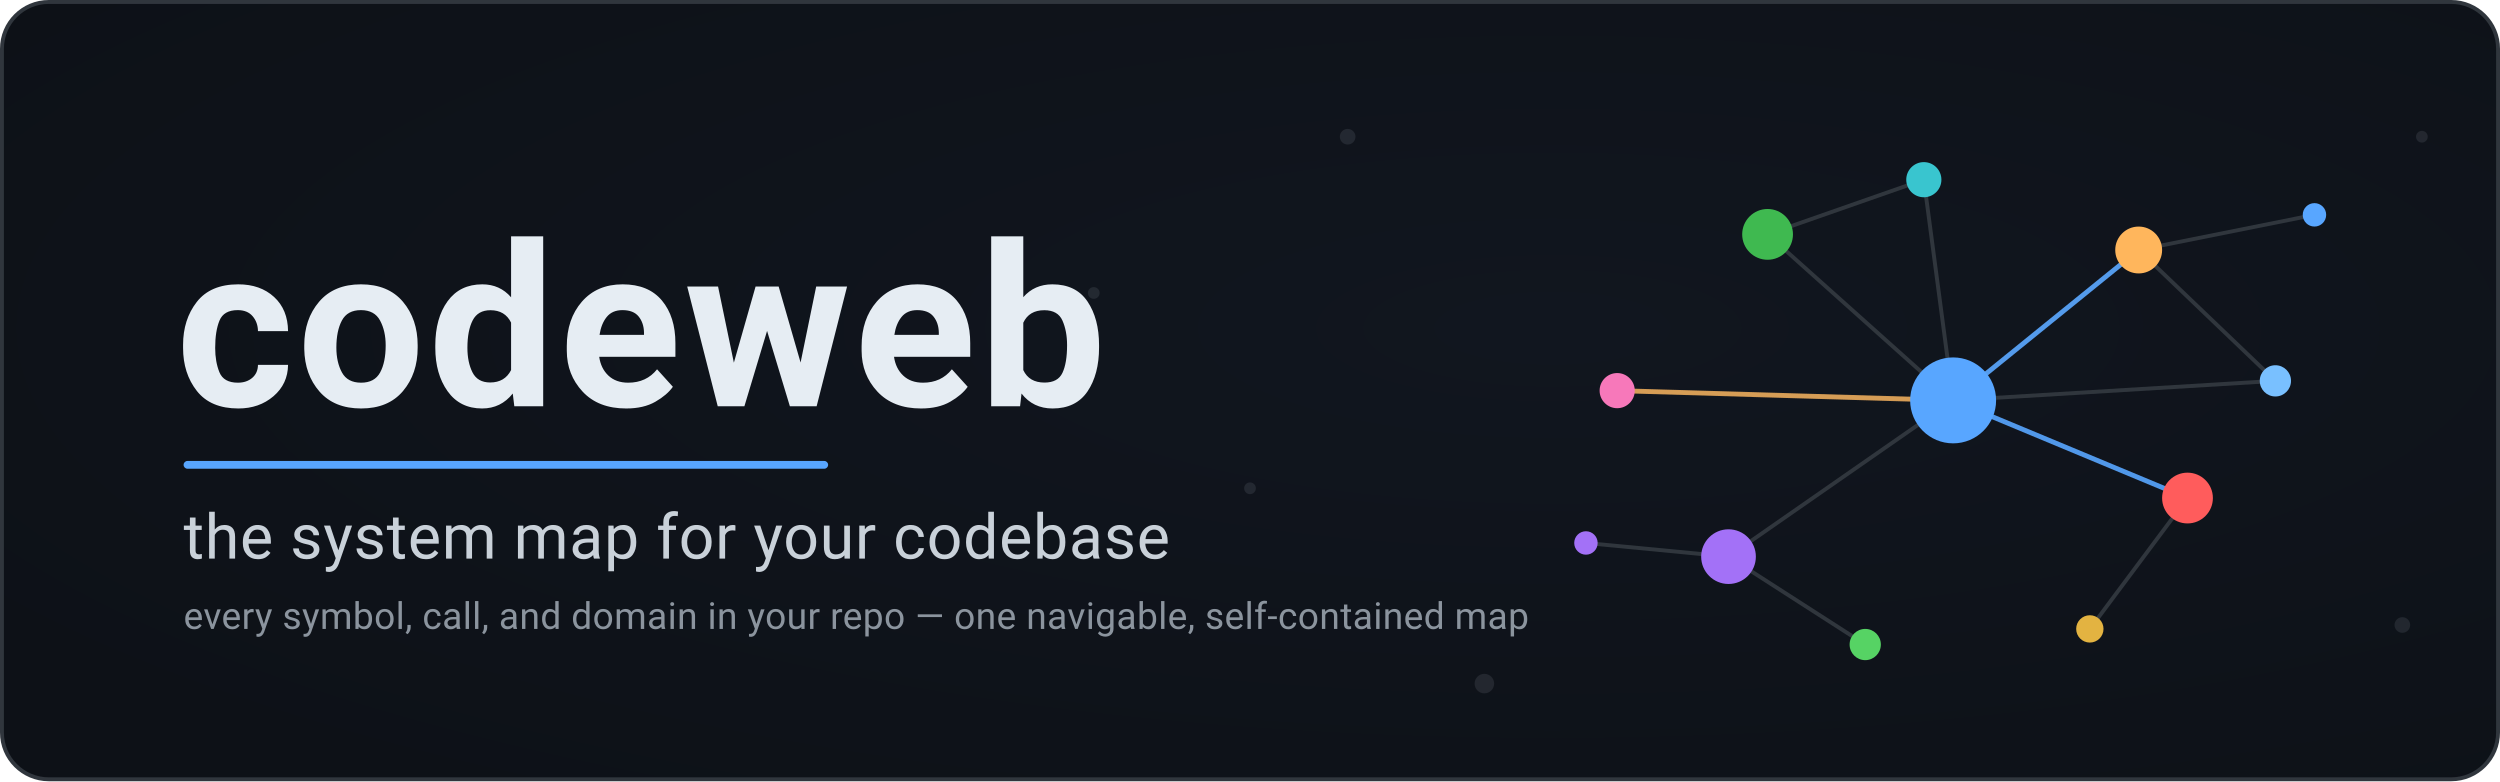
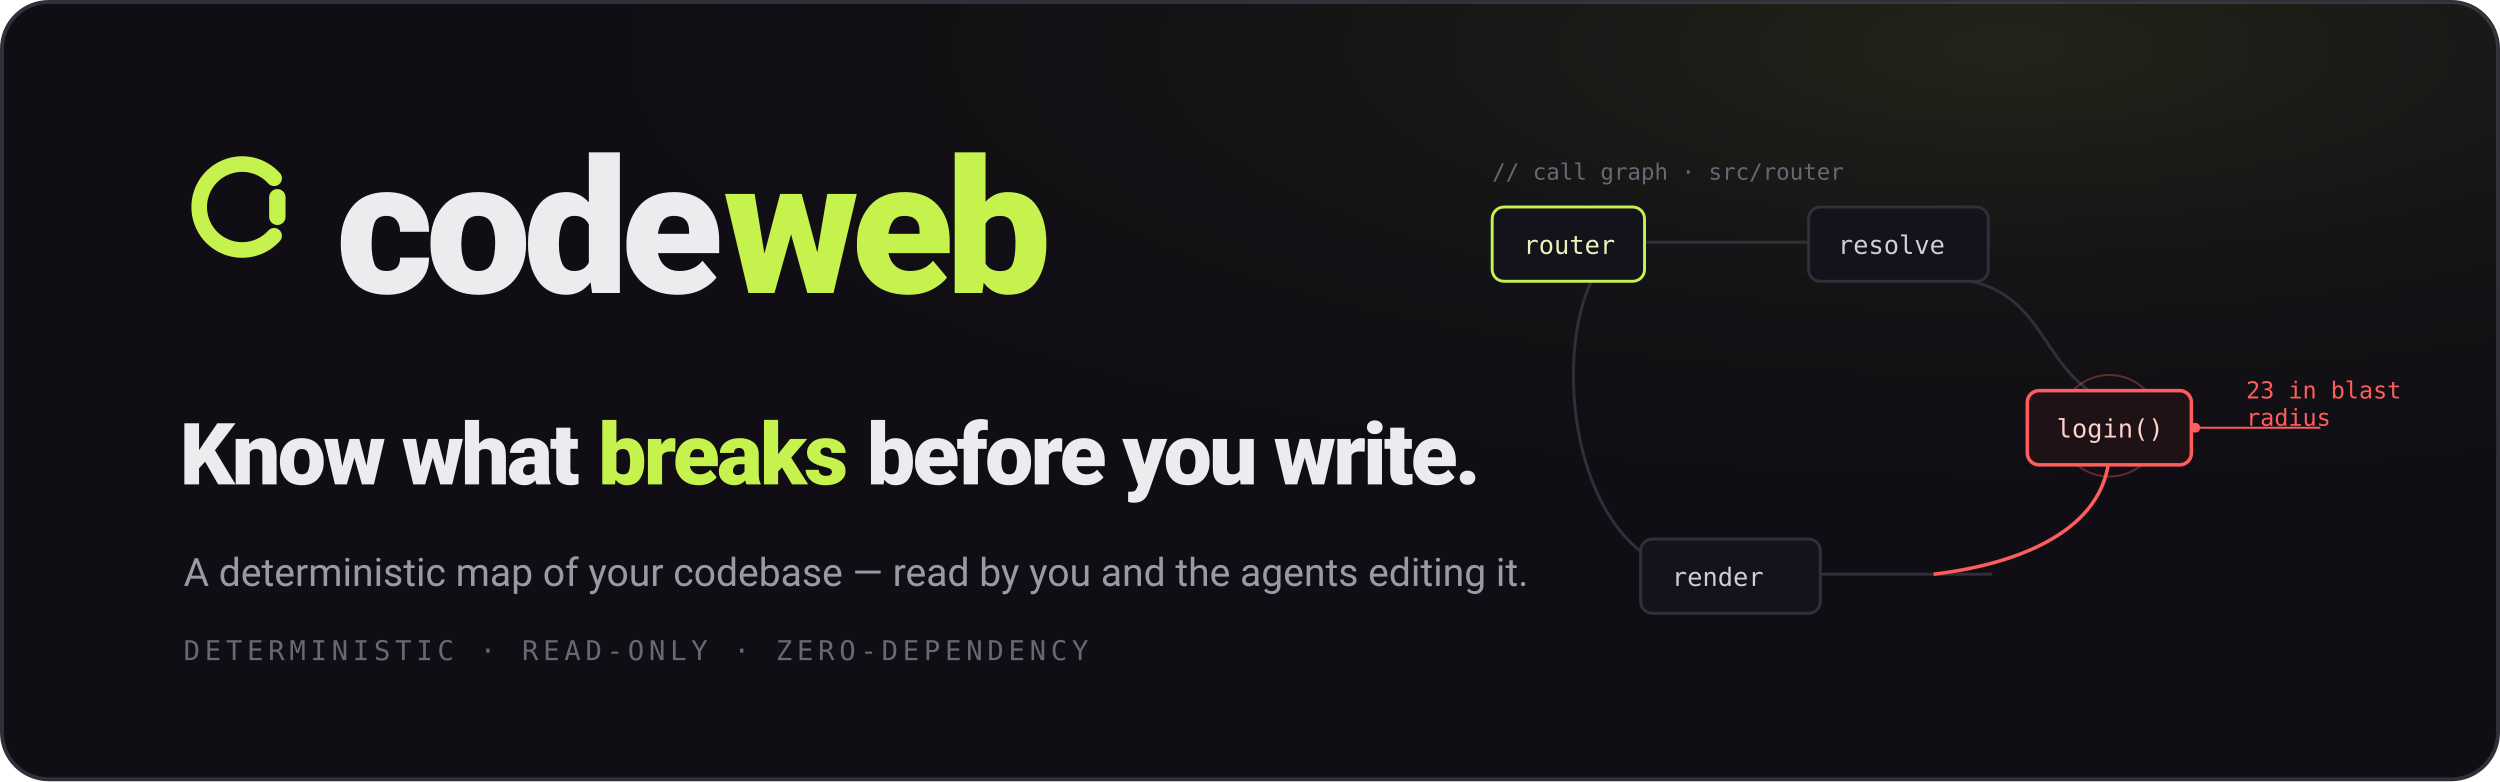
<svg xmlns="http://www.w3.org/2000/svg" viewBox="0 0 1280 400" width="1280" height="400" font-family="ui-sans-serif,system-ui,'Segoe UI',Roboto,Arial,sans-serif">
  <defs>
-     <radialGradient id="bgH" cx="62%" cy="42%" r="75%">
-       <stop offset="0" stop-color="#11161f" />
-       <stop offset="1" stop-color="#0d1117" />
+     <radialGradient id="glow" cx="80%" cy="6%" r="62%">
+       <stop offset="0" stop-color="#c6f24e" stop-opacity="0.10" />
+       <stop offset="1" stop-color="#100e14" stop-opacity="0" />
    </radialGradient>
  </defs>
-   <rect x="1" y="1" width="1278" height="398" rx="24" fill="url(#bgH)" stroke="#30363d" stroke-width="2" />
-   <g fill="#8b949e" opacity="0.16">
-     <circle cx="690" cy="70" r="4" />
-     <circle cx="760" cy="350" r="5" />
-     <circle cx="1230" cy="320" r="4" />
-     <circle cx="640" cy="250" r="3" />
-     <circle cx="1240" cy="70" r="3" />
-     <circle cx="560" cy="150" r="3" />
+   <rect x="1" y="1" width="1278" height="398" rx="24" fill="#100e14" stroke="#322e3a" stroke-width="2" />
+   <rect x="1" y="1" width="1278" height="398" rx="24" fill="url(#glow)" />
+   <g transform="translate(720,38)" font-family="ui-monospace, SFMono-Regular, Menlo, monospace">
+     <g stroke="#322e3a" stroke-width="1.5" fill="none">
+       <path d="M120 86 H210" />
+       <path d="M270 104 C330 104 320 150 360 168" />
+       <path d="M120 86 C70 86 70 250 150 256" />
+       <path d="M210 256 H300" />
+     </g>
+     <path d="M360 192 C360 230 320 250 270 256" stroke="#ff5d5d" stroke-width="1.8" fill="none" />
+     <rect x="44" y="68" width="78" height="38" rx="6" fill="#14121a" stroke="#c6f24e" stroke-width="1.5" />
+     <text x="60" y="92" fill="#e7f6bf" font-size="13">router</text>
+     <rect x="206" y="68" width="92" height="38" rx="6" fill="#14121a" stroke="#322e3a" stroke-width="1.5" />
+     <text x="221" y="92" fill="#cfcdd6" font-size="13">resolve</text>
+     <rect x="120" y="238" width="92" height="38" rx="6" fill="#14121a" stroke="#322e3a" stroke-width="1.5" />
+     <text x="136" y="262" fill="#cfcdd6" font-size="13">render</text>
+     <circle cx="360" cy="180" r="26" fill="none" stroke="#ff5d5d" stroke-width="1" opacity="0.35" />
+     <rect x="318" y="162" width="84" height="38" rx="6" fill="#1f1216" stroke="#ff5d5d" stroke-width="1.8" />
+     <text x="333" y="186" fill="#ffd2d0" font-size="13">login()</text>
+     <path d="M404 181 H468" stroke="#ff5d5d" stroke-width="1" />
+     <circle cx="404" cy="181" r="2.5" fill="#ff5d5d" />
+     <text x="430" y="166" fill="#ff5d5d" font-size="12">23 in blast</text>
+     <text x="430" y="180" fill="#ff5d5d" font-size="12">radius</text>
+     <text x="44" y="54" fill="#6a6775" font-size="11.5">// call graph · src/router</text>
  </g>
-   <g stroke-linecap="round">
-     <g stroke="#30363d" stroke-width="2">
-       <line x1="1000" y1="205" x2="905" y2="120" />
-       <line x1="1000" y1="205" x2="1095" y2="128" />
-       <line x1="1000" y1="205" x2="885" y2="285" />
-       <line x1="1000" y1="205" x2="985" y2="92" />
-       <line x1="1000" y1="205" x2="1165" y2="195" />
-       <line x1="1000" y1="205" x2="828" y2="200" />
-       <line x1="905" y1="120" x2="985" y2="92" />
-       <line x1="1095" y1="128" x2="1165" y2="195" />
-       <line x1="1120" y1="255" x2="1070" y2="322" />
-       <line x1="885" y1="285" x2="955" y2="330" />
-       <line x1="885" y1="285" x2="812" y2="278" />
-       <line x1="1095" y1="128" x2="1185" y2="110" />
-     </g>
-     <g stroke="#58a6ff" stroke-width="2.5" opacity="0.9">
-       <line x1="1000" y1="205" x2="1095" y2="128" />
-       <line x1="1000" y1="205" x2="1120" y2="255" />
-     </g>
-     <line x1="1000" y1="205" x2="828" y2="200" stroke="#ffb65c" stroke-width="2.5" opacity="0.8" />
-     <circle cx="1000" cy="205" r="22" fill="#58a6ff" />
-     <circle cx="905" cy="120" r="13" fill="#3fb950" />
-     <circle cx="1095" cy="128" r="12" fill="#ffb65c" />
-     <circle cx="1120" cy="255" r="13" fill="#ff5c5c" />
-     <circle cx="885" cy="285" r="14" fill="#a371f7" />
-     <circle cx="985" cy="92" r="9" fill="#39c5cf" />
-     <circle cx="1165" cy="195" r="8" fill="#79c0ff" />
-     <circle cx="828" cy="200" r="9" fill="#f778ba" />
-     <circle cx="955" cy="330" r="8" fill="#56d364" />
-     <circle cx="1070" cy="322" r="7" fill="#e3b341" />
-     <circle cx="1185" cy="110" r="6" fill="#58a6ff" />
-     <circle cx="812" cy="278" r="6" fill="#a371f7" />
+   <g transform="translate(92,74) scale(2.0)">
+     <path d="M24.17 8.64 A11 11 0 1 0 24.17 23.36" fill="none" stroke="#c6f24e" stroke-width="4" stroke-linecap="round" />
+     <rect x="22.9" y="11.4" width="4.2" height="9.2" rx="2.1" fill="#c6f24e" />
  </g>
-   <text x="90" y="208" font-size="116" font-weight="600" letter-spacing="1.5" fill="#e6edf3">codeweb</text>
-   <rect x="94" y="236" width="330" height="4" rx="2" fill="#58a6ff" />
-   <text x="94" y="286" font-size="32" letter-spacing="0.4" fill="#c9d1d9">the system map for your codebase</text>
-   <text x="94" y="322" font-size="19" letter-spacing="0.2" fill="#8b949e">every symbol, call, and domain in your repo — one navigable, self-contained map</text>
+   <text x="172" y="150" font-size="96" font-weight="800" letter-spacing="-4" fill="#ececee">code<tspan fill="#c6f24e">web</tspan>
+   </text>
+   <text x="92" y="248" font-size="44" font-weight="800" letter-spacing="-1.4" fill="#ececee">Know what <tspan fill="#c6f24e">breaks</tspan> before you write.</text>
+   <text x="94" y="300" font-size="20" fill="#9c99a6">A deterministic map of your codebase — read by you and the agents editing it.</text>
+   <text x="94" y="338" font-size="14" letter-spacing="2.4" fill="#6a6775" font-family="ui-monospace, Menlo, monospace">DETERMINISTIC · READ-ONLY · ZERO-DEPENDENCY</text>
</svg>
